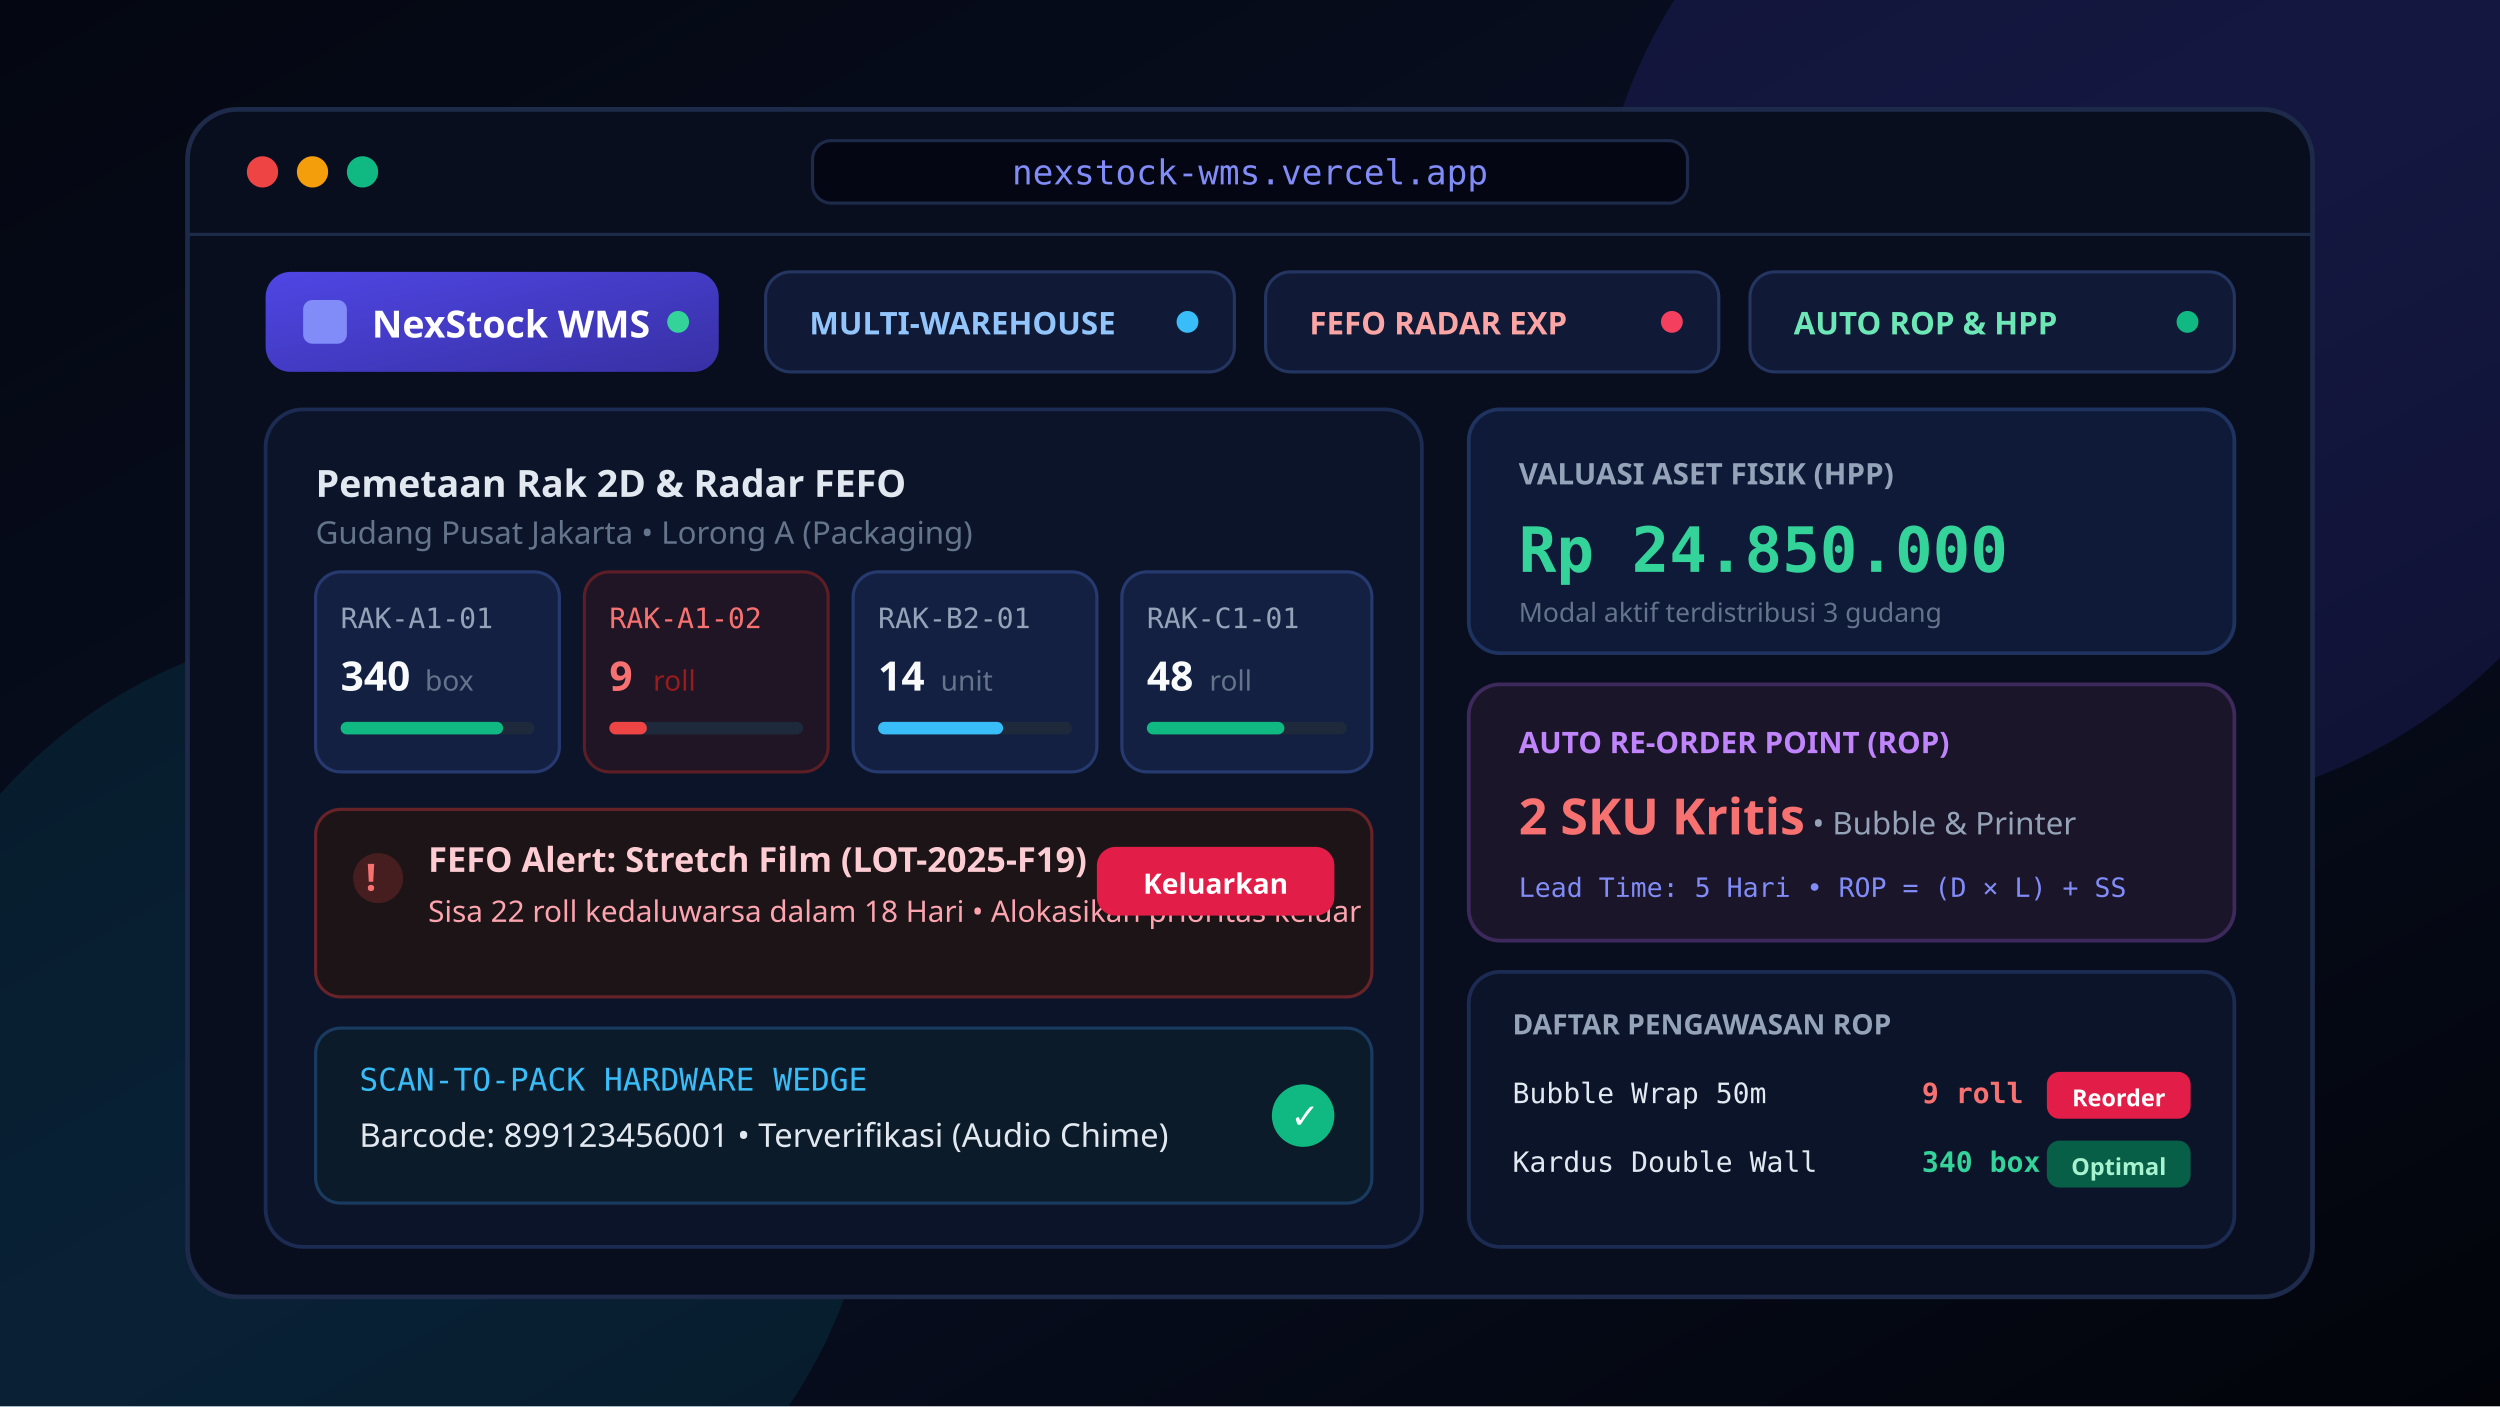
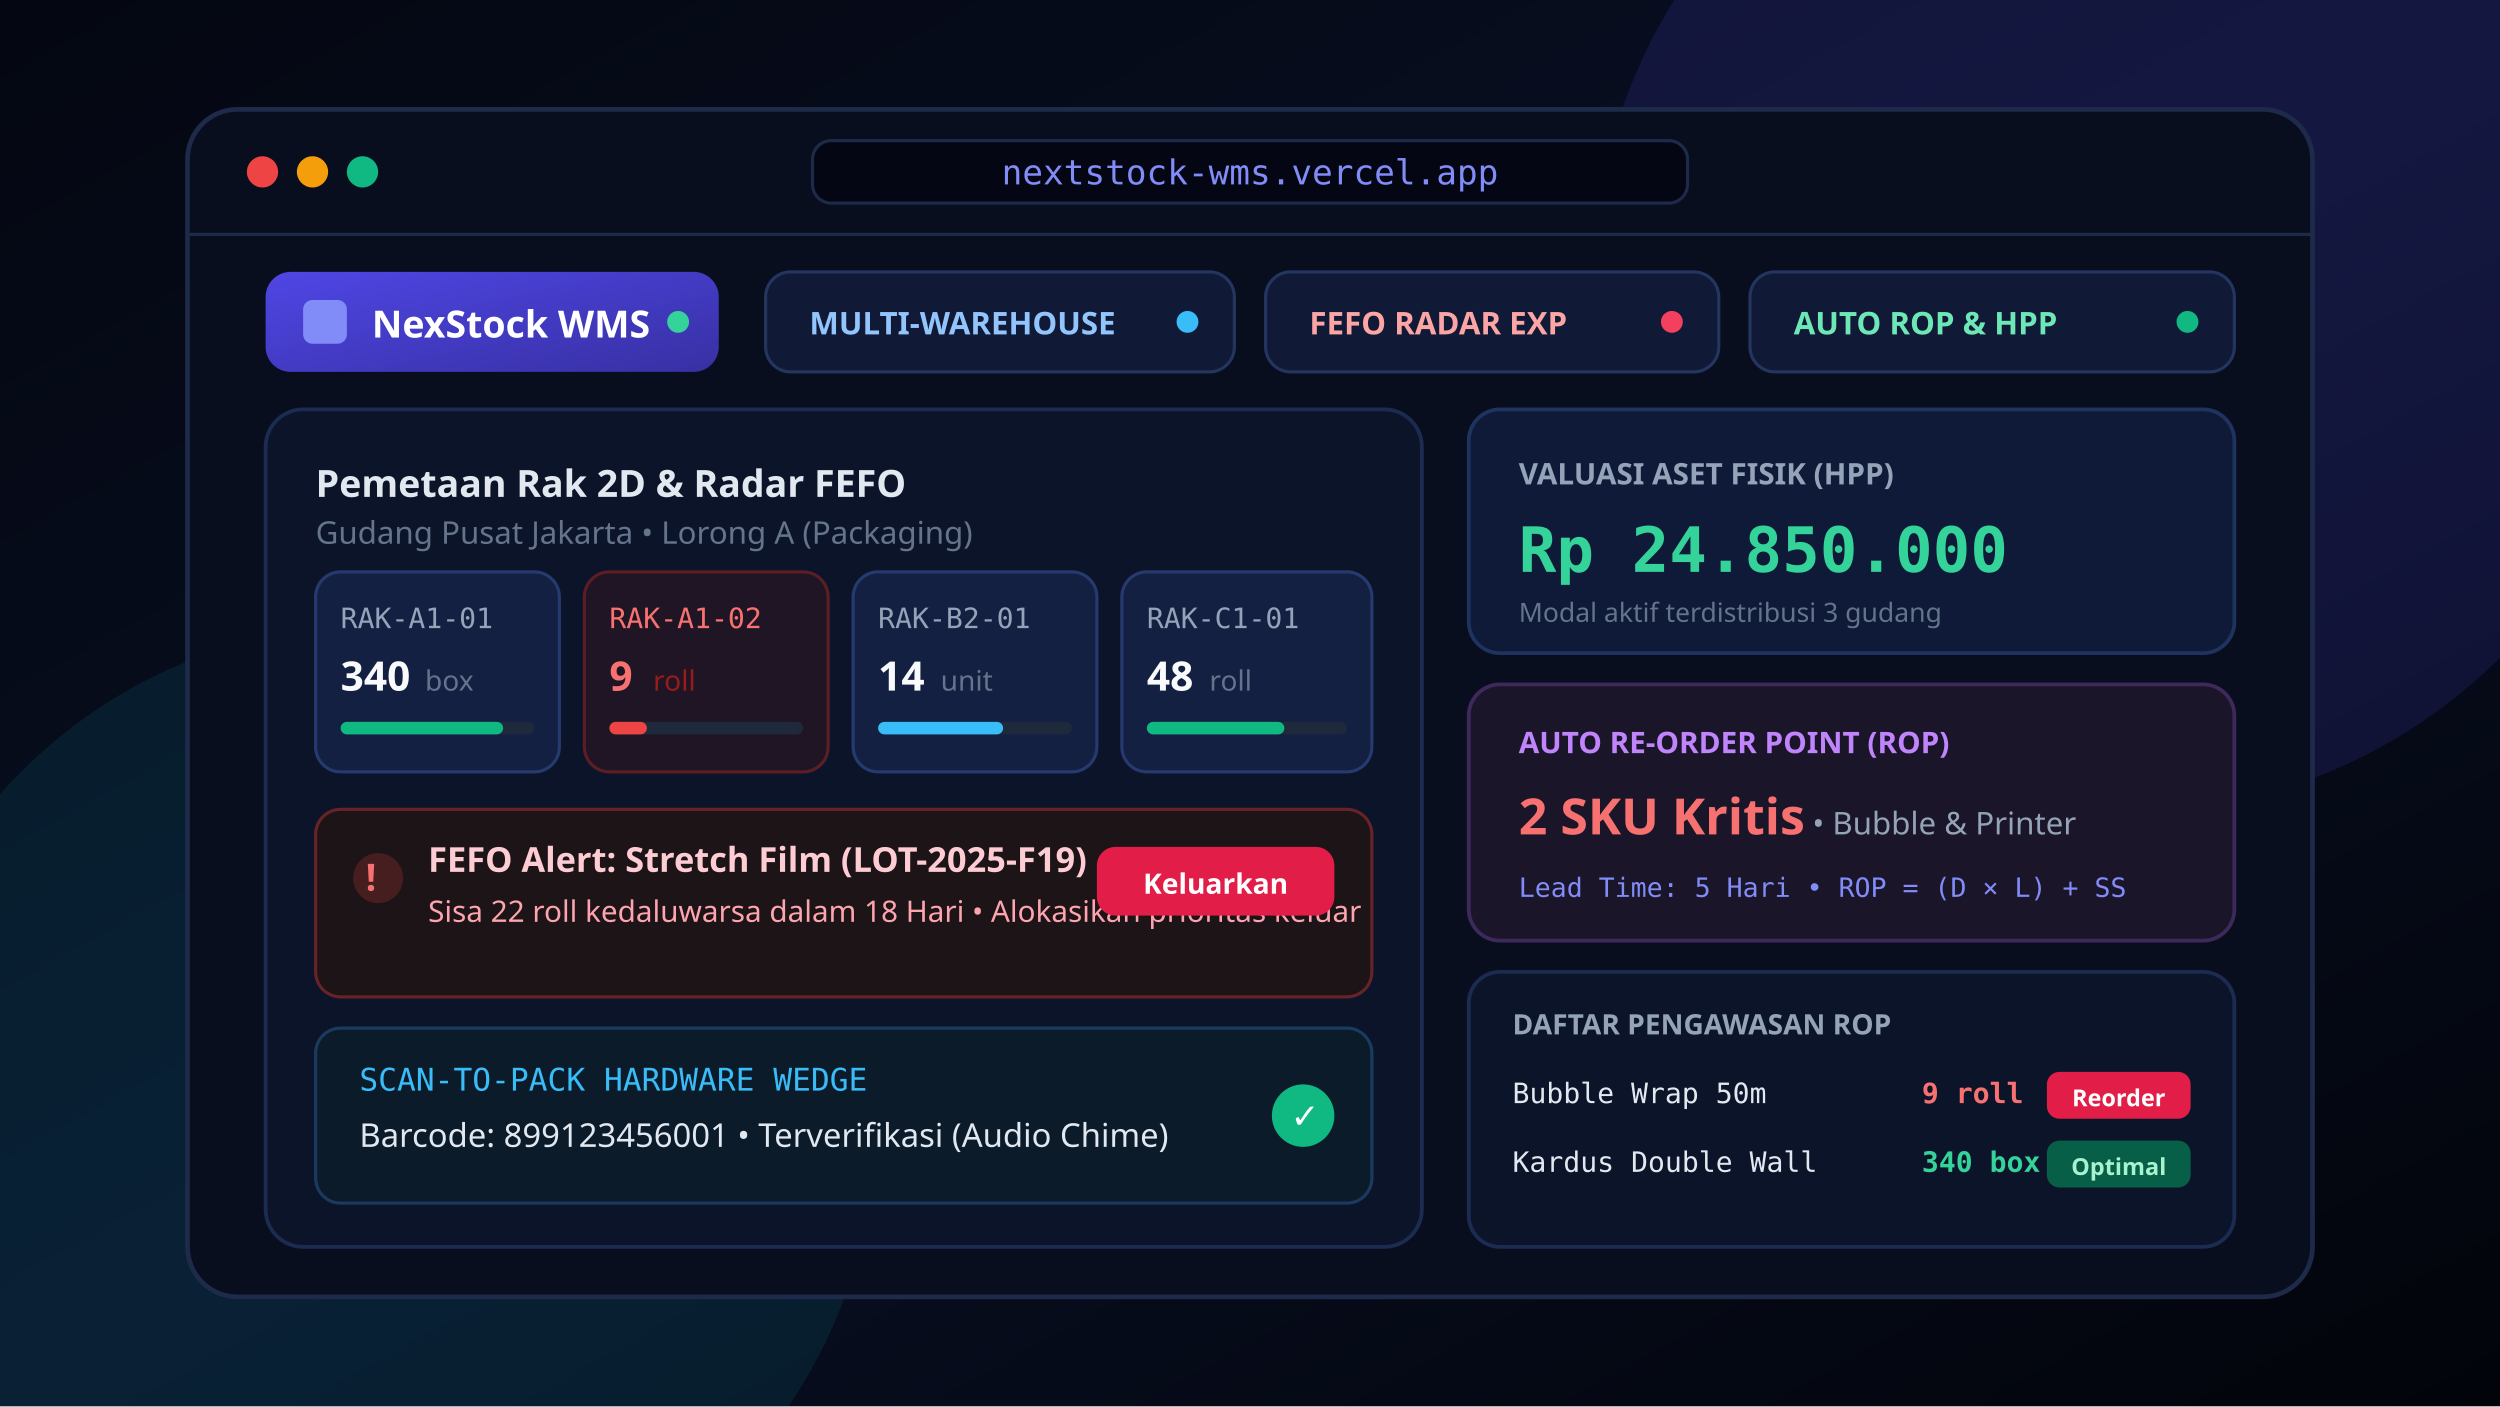
<svg xmlns="http://www.w3.org/2000/svg" viewBox="0 0 800 450" width="100%" height="100%">
  <defs>
    <linearGradient id="bgWms" x1="0%" y1="0%" x2="100%" y2="100%">
      <stop offset="0%" stop-color="#040711" />
      <stop offset="50%" stop-color="#091024" />
      <stop offset="100%" stop-color="#02040A" />
    </linearGradient>
    <linearGradient id="indigoGrad" x1="0%" y1="0%" x2="100%" y2="100%">
      <stop offset="0%" stop-color="#4F46E5" />
      <stop offset="100%" stop-color="#3730A3" />
    </linearGradient>
    <linearGradient id="emeraldGrad" x1="0%" y1="0%" x2="100%" y2="100%">
      <stop offset="0%" stop-color="#10B981" />
      <stop offset="100%" stop-color="#059669" />
    </linearGradient>
    <linearGradient id="roseGrad" x1="0%" y1="0%" x2="100%" y2="100%">
      <stop offset="0%" stop-color="#F43F5E" />
      <stop offset="100%" stop-color="#BE123C" />
    </linearGradient>
    <linearGradient id="amberGrad" x1="0%" y1="0%" x2="100%" y2="100%">
      <stop offset="0%" stop-color="#F59E0B" />
      <stop offset="100%" stop-color="#D97706" />
    </linearGradient>
  </defs>
  <rect width="800" height="450" fill="url(#bgWms)" />
  <circle cx="680" cy="90" r="170" fill="#4F46E5" opacity="0.15" />
  <circle cx="120" cy="360" r="160" fill="#06B6D4" opacity="0.10" />
  <g transform="translate(60, 35)">
    <rect width="680" height="380" rx="16" fill="#090E1E" stroke="#1E2A4A" stroke-width="1.5" />
    <line x1="0" y1="40" x2="680" y2="40" stroke="#1E2A4A" stroke-width="1" />
    <circle cx="24" cy="20" r="5" fill="#EF4444" />
    <circle cx="40" cy="20" r="5" fill="#F59E0B" />
    <circle cx="56" cy="20" r="5" fill="#10B981" />
    <rect x="200" y="10" width="280" height="20" rx="6" fill="#040713" stroke="#1E2A4A" />
-     <text x="340" y="24" fill="#818CF8" font-family="monospace" font-size="11" text-anchor="middle">nexstock-wms.vercel.app</text>
+     <text x="340" y="24" fill="#818CF8" font-family="monospace" font-size="11" text-anchor="middle">nextstock-wms.vercel.app</text>
    <g transform="translate(25, 52)">
      <rect x="0" y="0" width="145" height="32" rx="8" fill="url(#indigoGrad)" />
      <rect x="12" y="9" width="14" height="14" rx="3" fill="#818CF8" />
      <text x="34" y="21" fill="#FFFFFF" font-family="sans-serif" font-size="12" font-weight="bold">NexStock WMS</text>
      <circle cx="132" cy="16" r="3.5" fill="#34D399" />
      <g transform="translate(160, 0)">
        <rect x="0" y="0" width="150" height="32" rx="8" fill="#101935" stroke="#233560" stroke-width="1" />
        <text x="14" y="20" fill="#93C5FD" font-family="sans-serif" font-size="10" font-weight="600">MULTI-WAREHOUSE</text>
        <circle cx="135" cy="16" r="3.5" fill="#38BDF8" />
      </g>
      <g transform="translate(320, 0)">
        <rect x="0" y="0" width="145" height="32" rx="8" fill="#101935" stroke="#233560" stroke-width="1" />
        <text x="14" y="20" fill="#FCA5A5" font-family="sans-serif" font-size="10" font-weight="600">FEFO RADAR EXP</text>
        <circle cx="130" cy="16" r="3.5" fill="#F43F5E" />
      </g>
      <g transform="translate(475, 0)">
        <rect x="0" y="0" width="155" height="32" rx="8" fill="#101935" stroke="#233560" stroke-width="1" />
        <text x="14" y="20" fill="#6EE7B7" font-family="sans-serif" font-size="10" font-weight="600">AUTO ROP &amp; HPP</text>
        <circle cx="140" cy="16" r="3.5" fill="#10B981" />
      </g>
    </g>
    <g transform="translate(25, 96)">
      <rect x="0" y="0" width="370" height="268" rx="12" fill="#0C142A" stroke="#1C2B52" stroke-width="1.2" />
      <g transform="translate(16, 16)">
        <text x="0" y="12" fill="#E2E8F0" font-family="sans-serif" font-size="12" font-weight="bold">Pemetaan Rak 2D &amp; Radar FEFO</text>
        <text x="0" y="27" fill="#64748B" font-family="sans-serif" font-size="10">Gudang Pusat Jakarta • Lorong A (Packaging)</text>
      </g>
      <g transform="translate(16, 52)">
        <rect x="0" y="0" width="78" height="64" rx="8" fill="#132042" stroke="#263A70" stroke-width="1" />
        <text x="8" y="18" fill="#94A3B8" font-family="monospace" font-size="9">RAK-A1-01</text>
        <text x="8" y="38" fill="#F8FAFC" font-family="sans-serif" font-size="13" font-weight="bold">340</text>
        <text x="35" y="38" fill="#64748B" font-family="sans-serif" font-size="9">box</text>
        <rect x="8" y="48" width="62" height="4" rx="2" fill="#1E293B" />
        <rect x="8" y="48" width="52" height="4" rx="2" fill="#10B981" />
        <g transform="translate(86, 0)">
          <rect x="0" y="0" width="78" height="64" rx="8" fill="#201524" stroke="#5C1D24" stroke-width="1" />
          <text x="8" y="18" fill="#F87171" font-family="monospace" font-size="9">RAK-A1-02</text>
          <text x="8" y="38" fill="#F87171" font-family="sans-serif" font-size="13" font-weight="bold">9</text>
          <text x="22" y="38" fill="#991B1B" font-family="sans-serif" font-size="9">roll</text>
          <rect x="8" y="48" width="62" height="4" rx="2" fill="#1E293B" />
          <rect x="8" y="48" width="12" height="4" rx="2" fill="#EF4444" />
        </g>
        <g transform="translate(172, 0)">
          <rect x="0" y="0" width="78" height="64" rx="8" fill="#132042" stroke="#263A70" stroke-width="1" />
          <text x="8" y="18" fill="#94A3B8" font-family="monospace" font-size="9">RAK-B2-01</text>
          <text x="8" y="38" fill="#F8FAFC" font-family="sans-serif" font-size="13" font-weight="bold">14</text>
          <text x="28" y="38" fill="#64748B" font-family="sans-serif" font-size="9">unit</text>
          <rect x="8" y="48" width="62" height="4" rx="2" fill="#1E293B" />
          <rect x="8" y="48" width="40" height="4" rx="2" fill="#38BDF8" />
        </g>
        <g transform="translate(258, 0)">
          <rect x="0" y="0" width="80" height="64" rx="8" fill="#132042" stroke="#263A70" stroke-width="1" />
          <text x="8" y="18" fill="#94A3B8" font-family="monospace" font-size="9">RAK-C1-01</text>
          <text x="8" y="38" fill="#F8FAFC" font-family="sans-serif" font-size="13" font-weight="bold">48</text>
          <text x="28" y="38" fill="#64748B" font-family="sans-serif" font-size="9">roll</text>
          <rect x="8" y="48" width="64" height="4" rx="2" fill="#1E293B" />
          <rect x="8" y="48" width="44" height="4" rx="2" fill="#10B981" />
        </g>
      </g>
      <g transform="translate(16, 128)">
        <rect x="0" y="0" width="338" height="60" rx="8" fill="#1C1417" stroke="#682329" stroke-width="1" />
        <circle cx="20" cy="22" r="8" fill="#EF4444" opacity="0.2" />
        <text x="16" y="26" fill="#F87171" font-family="sans-serif" font-size="12" font-weight="bold">!</text>
        <text x="36" y="20" fill="#FECDD3" font-family="sans-serif" font-size="11" font-weight="bold">FEFO Alert: Stretch Film (LOT-2025-F19)</text>
        <text x="36" y="36" fill="#FDA4AF" font-family="sans-serif" font-size="9.5">Sisa 22 roll kedaluwarsa dalam 18 Hari • Alokasikan prioritas keluar</text>
        <rect x="250" y="12" width="76" height="22" rx="6" fill="#E11D48" />
        <text x="288" y="27" fill="#FFFFFF" font-family="sans-serif" font-size="9" font-weight="bold" text-anchor="middle">Keluarkan</text>
      </g>
      <g transform="translate(16, 198)">
        <rect x="0" y="0" width="338" height="56" rx="8" fill="#0C1B2A" stroke="#1A3B60" stroke-width="1" />
        <text x="14" y="20" fill="#38BDF8" font-family="monospace" font-size="10">SCAN-TO-PACK HARDWARE WEDGE</text>
        <text x="14" y="38" fill="#E2E8F0" font-family="sans-serif" font-size="10.5">Barcode: 899123456001 • Terverifikasi (Audio Chime)</text>
        <circle cx="316" cy="28" r="10" fill="#10B981" />
        <text x="312" y="32" fill="#FFFFFF" font-family="sans-serif" font-size="11" font-weight="bold">✓</text>
      </g>
    </g>
    <g transform="translate(410, 96)">
      <rect x="0" y="0" width="245" height="78" rx="10" fill="#0E1A38" stroke="#1E3360" stroke-width="1.2" />
      <text x="16" y="24" fill="#94A3B8" font-family="sans-serif" font-size="9.5" font-weight="600">VALUASI ASET FISIK (HPP)</text>
      <text x="16" y="52" fill="#34D399" font-family="monospace" font-size="20" font-weight="bold">Rp 24.850.000</text>
      <text x="16" y="68" fill="#64748B" font-family="sans-serif" font-size="8.5">Modal aktif terdistribusi 3 gudang</text>
      <g transform="translate(0, 88)">
        <rect x="0" y="0" width="245" height="82" rx="10" fill="#1A1528" stroke="#3D295C" stroke-width="1.2" />
        <text x="16" y="22" fill="#C084FC" font-family="sans-serif" font-size="9.5" font-weight="600">AUTO RE-ORDER POINT (ROP)</text>
        <text x="16" y="48" fill="#F87171" font-family="sans-serif" font-size="16" font-weight="bold">2 SKU Kritis</text>
        <text x="110" y="48" fill="#94A3B8" font-family="sans-serif" font-size="10">• Bubble &amp; Printer</text>
        <text x="16" y="68" fill="#818CF8" font-family="monospace" font-size="8.5">Lead Time: 5 Hari • ROP = (D × L) + SS</text>
      </g>
      <g transform="translate(0, 180)">
        <rect x="0" y="0" width="245" height="88" rx="10" fill="#0C142A" stroke="#1C2B52" stroke-width="1.2" />
        <text x="14" y="20" fill="#94A3B8" font-family="sans-serif" font-size="9" font-weight="600">DAFTAR PENGAWASAN ROP</text>
        <text x="14" y="42" fill="#E2E8F0" font-family="monospace" font-size="9">Bubble Wrap 50m</text>
        <text x="145" y="42" fill="#F87171" font-family="monospace" font-size="9" font-weight="bold">9 roll</text>
        <rect x="185" y="32" width="46" height="15" rx="4" fill="#E11D48" />
        <text x="208" y="43" fill="#FFFFFF" font-family="sans-serif" font-size="7.5" font-weight="bold" text-anchor="middle">Reorder</text>
        <text x="14" y="64" fill="#E2E8F0" font-family="monospace" font-size="9">Kardus Double Wall</text>
        <text x="145" y="64" fill="#34D399" font-family="monospace" font-size="9" font-weight="bold">340 box</text>
        <rect x="185" y="54" width="46" height="15" rx="4" fill="#065F46" />
        <text x="208" y="65" fill="#A7F3D0" font-family="sans-serif" font-size="7.5" font-weight="bold" text-anchor="middle">Optimal</text>
      </g>
    </g>
  </g>
</svg>
